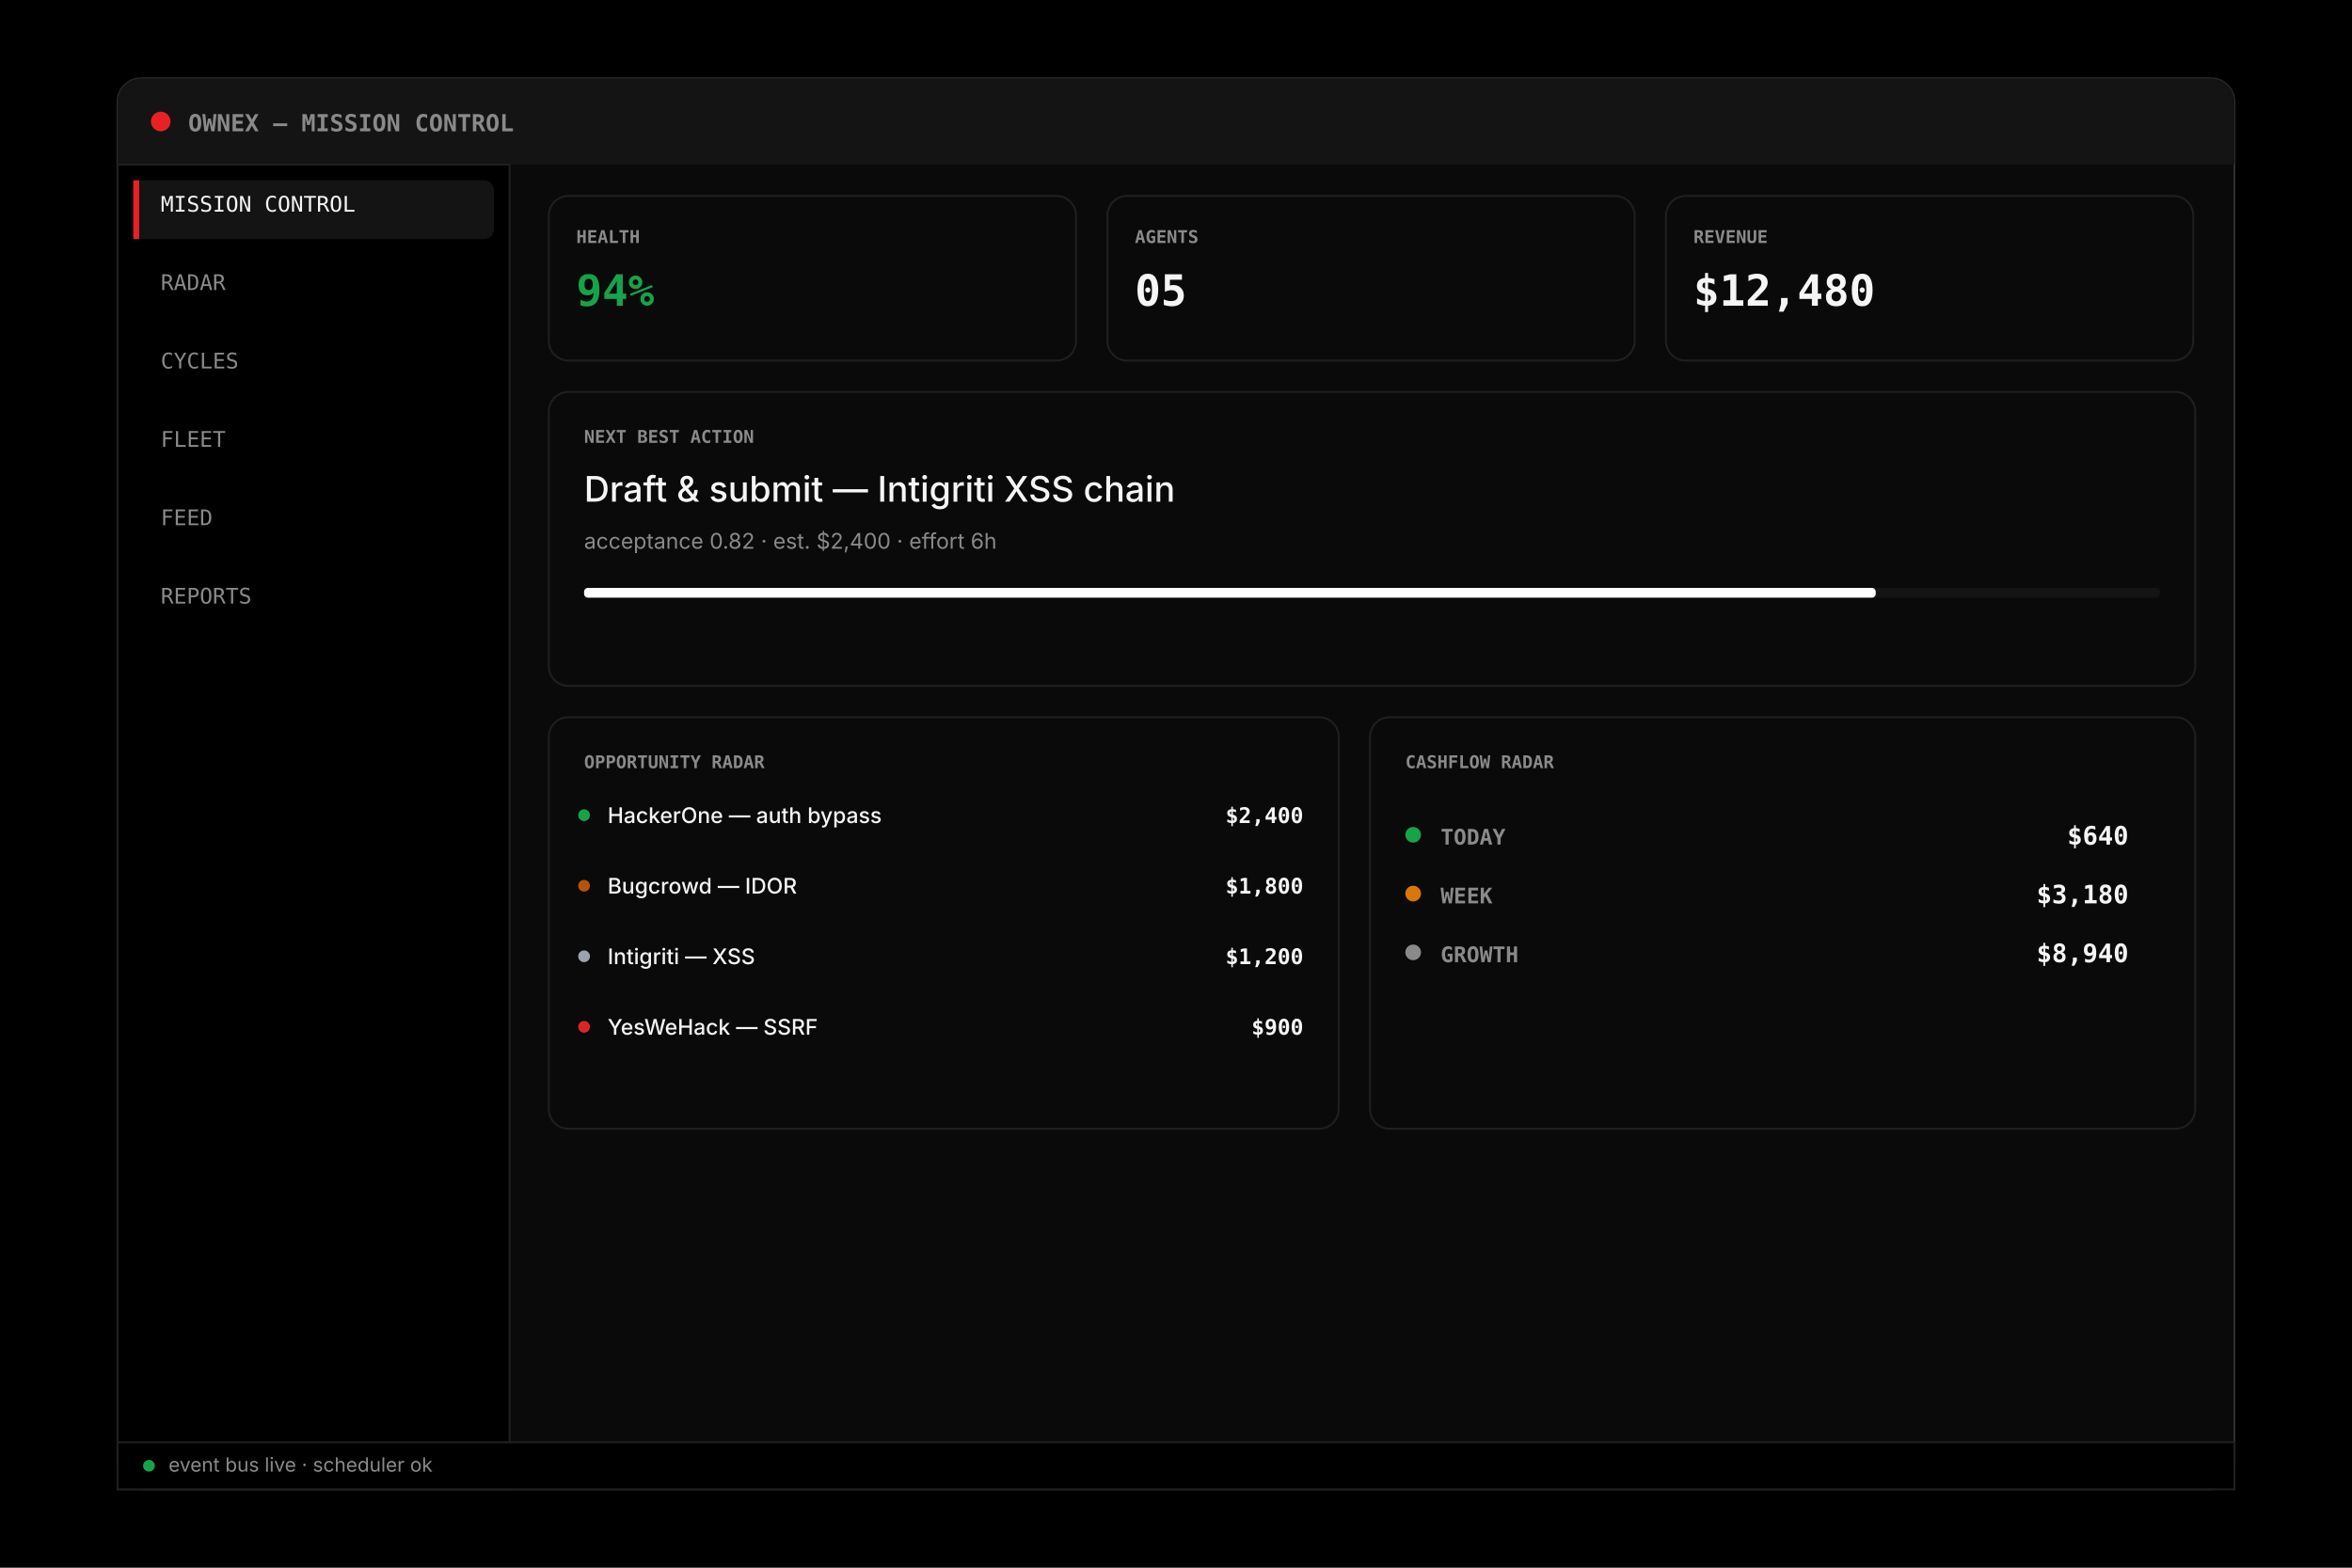
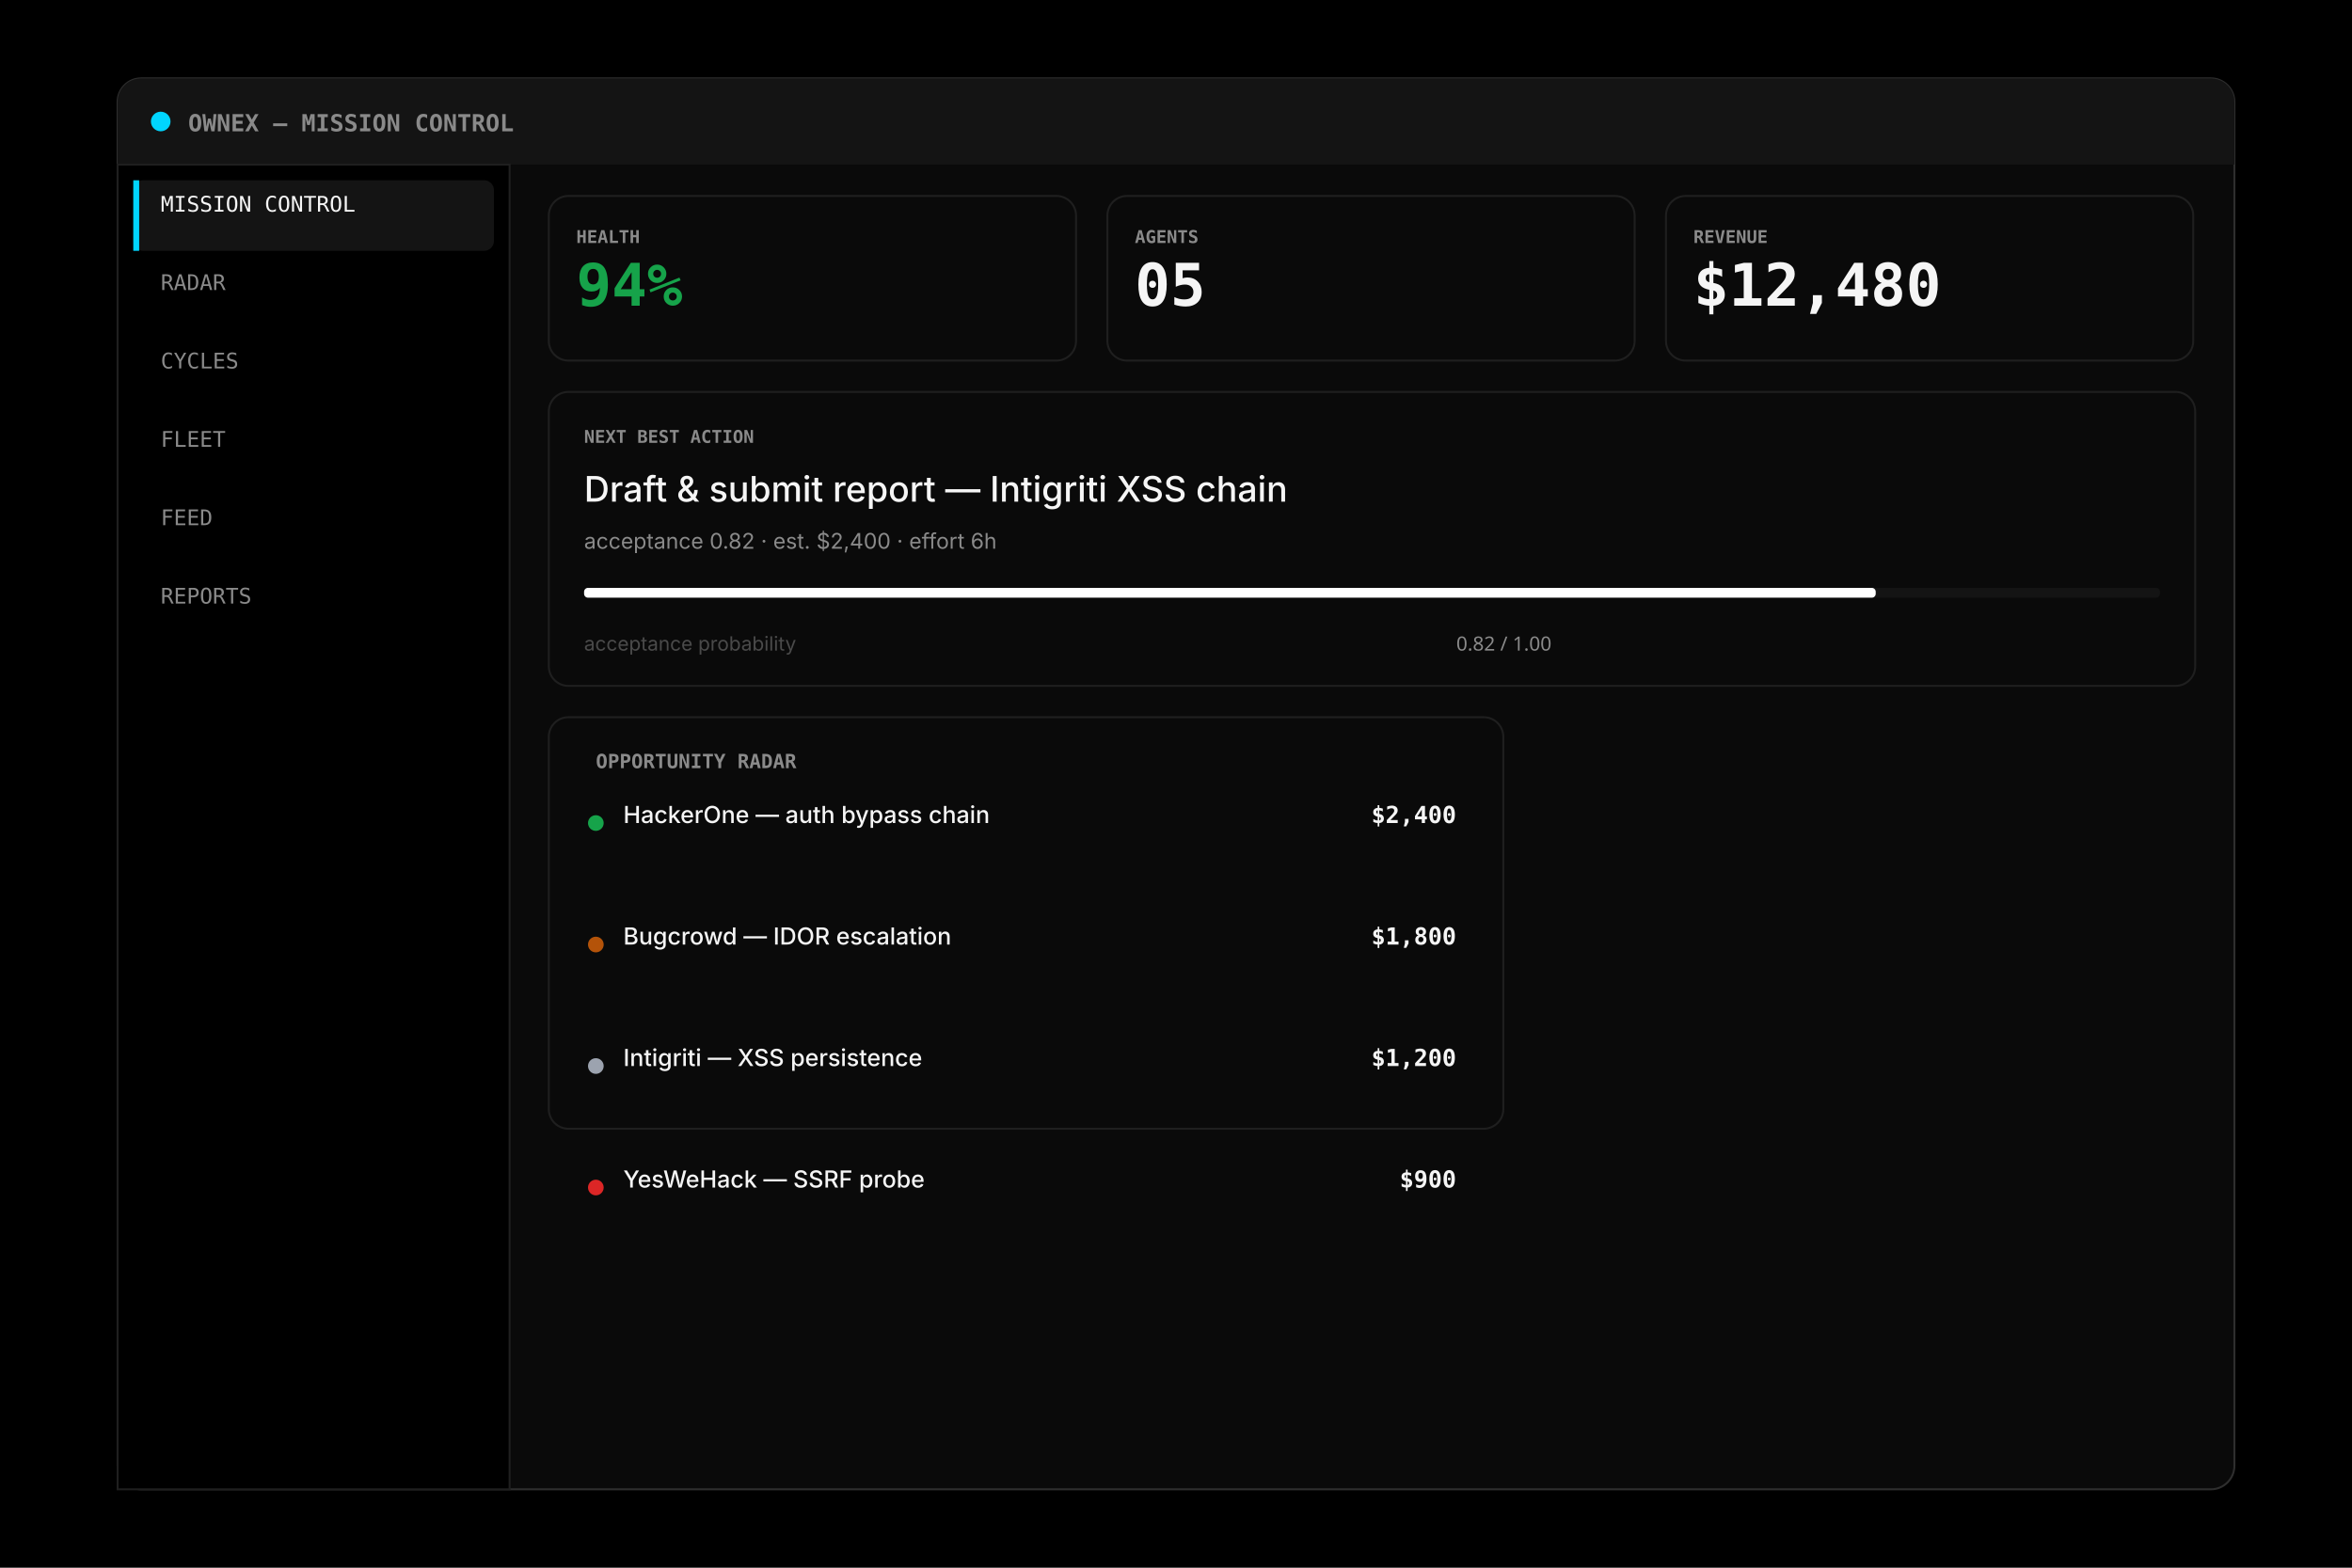
<svg xmlns="http://www.w3.org/2000/svg" width="1200" height="800" viewBox="0 0 1200 800">
  <rect x="0" y="0" width="1200" height="800" rx="0" fill="#000000" />
  <rect x="60" y="40" width="1080" height="720" rx="12" fill="#0a0a0a" stroke="#2e2e2e" stroke-width="1" />
  <rect x="60" y="40" width="1080" height="44" rx="12" fill="#141414" />
  <rect x="60" y="62" width="1080" height="22" rx="0" fill="#141414" />
-   <circle cx="82" cy="62" r="5" fill="#e82127" />
-   <text x="96" y="67" font-family="'JetBrains Mono','Fira Code',ui-monospace,monospace" font-size="12" font-weight="600" fill="#8a8a8a" text-anchor="start" letter-spacing="0">OWNEX — MISSION CONTROL</text>
+   <circle cx="82" cy="62" r="5" fill="#00D5FF" />
+   <text x="96" y="67" font-family="'JetBrains Mono','Fira Code',monospace" font-size="12" font-weight="600" fill="#8a8a8a" text-anchor="start" letter-spacing="0" dominant-baseline="alphabetic">OWNEX — MISSION CONTROL</text>
  <rect x="60" y="84" width="200" height="676" rx="0" fill="#000000" stroke="#1f1f1f" stroke-width="1" />
-   <rect x="68" y="92" width="184" height="30" rx="5" fill="#141414" />
-   <rect x="68" y="92" width="3" height="30" rx="0" fill="#e82127" />
-   <text x="82" y="108" font-family="'JetBrains Mono','Fira Code',ui-monospace,monospace" font-size="11" font-weight="500" fill="#f5f5f5" text-anchor="start" letter-spacing="0">MISSION CONTROL</text>
-   <text x="82" y="148" font-family="'JetBrains Mono','Fira Code',ui-monospace,monospace" font-size="11" font-weight="500" fill="#8a8a8a" text-anchor="start" letter-spacing="0">RADAR</text>
-   <text x="82" y="188" font-family="'JetBrains Mono','Fira Code',ui-monospace,monospace" font-size="11" font-weight="500" fill="#8a8a8a" text-anchor="start" letter-spacing="0">CYCLES</text>
-   <text x="82" y="228" font-family="'JetBrains Mono','Fira Code',ui-monospace,monospace" font-size="11" font-weight="500" fill="#8a8a8a" text-anchor="start" letter-spacing="0">FLEET</text>
-   <text x="82" y="268" font-family="'JetBrains Mono','Fira Code',ui-monospace,monospace" font-size="11" font-weight="500" fill="#8a8a8a" text-anchor="start" letter-spacing="0">FEED</text>
-   <text x="82" y="308" font-family="'JetBrains Mono','Fira Code',ui-monospace,monospace" font-size="11" font-weight="500" fill="#8a8a8a" text-anchor="start" letter-spacing="0">REPORTS</text>
+   <rect x="68" y="92" width="184" height="36" rx="5" fill="#141414" />
+   <rect x="68" y="92" width="3" height="36" rx="0" fill="#00D5FF" />
+   <text x="82" y="108" font-family="'JetBrains Mono','Fira Code',monospace" font-size="11" font-weight="500" fill="#f5f5f5" text-anchor="start" letter-spacing="0" dominant-baseline="alphabetic">MISSION CONTROL</text>
+   <text x="82" y="148" font-family="'JetBrains Mono','Fira Code',monospace" font-size="11" font-weight="500" fill="#8a8a8a" text-anchor="start" letter-spacing="0" dominant-baseline="alphabetic">RADAR</text>
+   <text x="82" y="188" font-family="'JetBrains Mono','Fira Code',monospace" font-size="11" font-weight="500" fill="#8a8a8a" text-anchor="start" letter-spacing="0" dominant-baseline="alphabetic">CYCLES</text>
+   <text x="82" y="228" font-family="'JetBrains Mono','Fira Code',monospace" font-size="11" font-weight="500" fill="#8a8a8a" text-anchor="start" letter-spacing="0" dominant-baseline="alphabetic">FLEET</text>
+   <text x="82" y="268" font-family="'JetBrains Mono','Fira Code',monospace" font-size="11" font-weight="500" fill="#8a8a8a" text-anchor="start" letter-spacing="0" dominant-baseline="alphabetic">FEED</text>
+   <text x="82" y="308" font-family="'JetBrains Mono','Fira Code',monospace" font-size="11" font-weight="500" fill="#8a8a8a" text-anchor="start" letter-spacing="0" dominant-baseline="alphabetic">REPORTS</text>
  <rect x="280" y="100" width="269" height="84" rx="10" fill="#0a0a0a" stroke="#1f1f1f" stroke-width="1" />
-   <text x="294" y="124" font-family="'JetBrains Mono','Fira Code',ui-monospace,monospace" font-size="9" font-weight="600" fill="#8a8a8a" text-anchor="start" letter-spacing="0">HEALTH</text>
-   <text x="294" y="156" font-family="'JetBrains Mono','Fira Code',ui-monospace,monospace" font-size="22" font-weight="700" fill="#16a34a" text-anchor="start" letter-spacing="0">94%</text>
+   <text x="294" y="124" font-family="'JetBrains Mono','Fira Code',monospace" font-size="9" font-weight="600" fill="#8a8a8a" text-anchor="start" letter-spacing="0" dominant-baseline="alphabetic">HEALTH</text>
+   <text x="294" y="156" font-family="'JetBrains Mono','Fira Code',monospace" font-size="30" font-weight="700" fill="#16a34a" text-anchor="start" letter-spacing="0" dominant-baseline="alphabetic">94%</text>
  <rect x="565" y="100" width="269" height="84" rx="10" fill="#0a0a0a" stroke="#1f1f1f" stroke-width="1" />
-   <text x="579" y="124" font-family="'JetBrains Mono','Fira Code',ui-monospace,monospace" font-size="9" font-weight="600" fill="#8a8a8a" text-anchor="start" letter-spacing="0">AGENTS</text>
-   <text x="579" y="156" font-family="'JetBrains Mono','Fira Code',ui-monospace,monospace" font-size="22" font-weight="700" fill="#f5f5f5" text-anchor="start" letter-spacing="0">05</text>
+   <text x="579" y="124" font-family="'JetBrains Mono','Fira Code',monospace" font-size="9" font-weight="600" fill="#8a8a8a" text-anchor="start" letter-spacing="0" dominant-baseline="alphabetic">AGENTS</text>
+   <text x="579" y="156" font-family="'JetBrains Mono','Fira Code',monospace" font-size="30" font-weight="700" fill="#f5f5f5" text-anchor="start" letter-spacing="0" dominant-baseline="alphabetic">05</text>
  <rect x="850" y="100" width="269" height="84" rx="10" fill="#0a0a0a" stroke="#1f1f1f" stroke-width="1" />
-   <text x="864" y="124" font-family="'JetBrains Mono','Fira Code',ui-monospace,monospace" font-size="9" font-weight="600" fill="#8a8a8a" text-anchor="start" letter-spacing="0">REVENUE</text>
-   <text x="864" y="156" font-family="'JetBrains Mono','Fira Code',ui-monospace,monospace" font-size="22" font-weight="700" fill="#f5f5f5" text-anchor="start" letter-spacing="0">$12,480</text>
+   <text x="864" y="124" font-family="'JetBrains Mono','Fira Code',monospace" font-size="9" font-weight="600" fill="#8a8a8a" text-anchor="start" letter-spacing="0" dominant-baseline="alphabetic">REVENUE</text>
+   <text x="864" y="156" font-family="'JetBrains Mono','Fira Code',monospace" font-size="30" font-weight="700" fill="#f5f5f5" text-anchor="start" letter-spacing="0" dominant-baseline="alphabetic">$12,480</text>
  <rect x="280" y="200" width="840" height="150" rx="10" fill="#0a0a0a" stroke="#1f1f1f" stroke-width="1" />
-   <text x="298" y="226" font-family="'JetBrains Mono','Fira Code',ui-monospace,monospace" font-size="9" font-weight="600" fill="#8a8a8a" text-anchor="start" letter-spacing="0">NEXT BEST ACTION</text>
-   <text x="298" y="256" font-family="'Inter','DM Sans',system-ui,sans-serif" font-size="18" font-weight="500" fill="#f5f5f5" text-anchor="start" letter-spacing="0">Draft &amp; submit — Intigriti XSS chain</text>
-   <text x="298" y="280" font-family="'Inter','DM Sans',system-ui,sans-serif" font-size="11" font-weight="'JetBrains Mono','Fira Code',ui-monospace,monospace" fill="#8a8a8a" text-anchor="start" letter-spacing="0">acceptance 0.82 · est. $2,400 · effort 6h</text>
+   <text x="298" y="226" font-family="'JetBrains Mono','Fira Code',monospace" font-size="9" font-weight="600" fill="#8a8a8a" text-anchor="start" letter-spacing="0" dominant-baseline="alphabetic">NEXT BEST ACTION</text>
+   <text x="298" y="256" font-family="'Inter','DM Sans',system-ui,sans-serif" font-size="18" font-weight="500" fill="#f5f5f5" text-anchor="start" letter-spacing="0" dominant-baseline="alphabetic">Draft &amp; submit report — Intigriti XSS chain</text>
+   <text x="298" y="280" font-family="'Inter','DM Sans',system-ui,sans-serif" font-size="11" font-weight="'JetBrains Mono','Fira Code',monospace" fill="#8a8a8a" text-anchor="start" letter-spacing="0" dominant-baseline="alphabetic">acceptance 0.82 · est. $2,400 · effort 6h</text>
  <rect x="298" y="300" width="804" height="5" rx="2" fill="#141414" />
  <rect x="298" y="300" width="659" height="5" rx="2" fill="#ffffff" />
-   <rect x="280" y="366" width="403" height="210" rx="10" fill="#0a0a0a" stroke="#1f1f1f" stroke-width="1" />
-   <text x="298" y="392" font-family="'JetBrains Mono','Fira Code',ui-monospace,monospace" font-size="9" font-weight="600" fill="#8a8a8a" text-anchor="start" letter-spacing="0">OPPORTUNITY RADAR</text>
-   <circle cx="298" cy="416" r="3" fill="#16a34a" />
-   <text x="310" y="420" font-family="'Inter','DM Sans',system-ui,sans-serif" font-size="11" font-weight="500" fill="#f5f5f5" text-anchor="start" letter-spacing="0">HackerOne — auth bypass</text>
-   <text x="665" y="420" font-family="'JetBrains Mono','Fira Code',ui-monospace,monospace" font-size="11" font-weight="600" fill="#f5f5f5" text-anchor="end" letter-spacing="0">$2,400</text>
-   <circle cx="298" cy="452" r="3" fill="#b45309" />
-   <text x="310" y="456" font-family="'Inter','DM Sans',system-ui,sans-serif" font-size="11" font-weight="500" fill="#f5f5f5" text-anchor="start" letter-spacing="0">Bugcrowd — IDOR</text>
-   <text x="665" y="456" font-family="'JetBrains Mono','Fira Code',ui-monospace,monospace" font-size="11" font-weight="600" fill="#f5f5f5" text-anchor="end" letter-spacing="0">$1,800</text>
-   <circle cx="298" cy="488" r="3" fill="#9CA3AF" />
-   <text x="310" y="492" font-family="'Inter','DM Sans',system-ui,sans-serif" font-size="11" font-weight="500" fill="#f5f5f5" text-anchor="start" letter-spacing="0">Intigriti — XSS</text>
-   <text x="665" y="492" font-family="'JetBrains Mono','Fira Code',ui-monospace,monospace" font-size="11" font-weight="600" fill="#f5f5f5" text-anchor="end" letter-spacing="0">$1,200</text>
-   <circle cx="298" cy="524" r="3" fill="#dc2626" />
-   <text x="310" y="528" font-family="'Inter','DM Sans',system-ui,sans-serif" font-size="11" font-weight="500" fill="#f5f5f5" text-anchor="start" letter-spacing="0">YesWeHack — SSRF</text>
-   <text x="665" y="528" font-family="'JetBrains Mono','Fira Code',ui-monospace,monospace" font-size="11" font-weight="600" fill="#f5f5f5" text-anchor="end" letter-spacing="0">$900</text>
-   <rect x="699" y="366" width="421" height="210" rx="10" fill="#0a0a0a" stroke="#1f1f1f" stroke-width="1" />
-   <text x="717" y="392" font-family="'JetBrains Mono','Fira Code',ui-monospace,monospace" font-size="9" font-weight="600" fill="#8a8a8a" text-anchor="start" letter-spacing="0">CASHFLOW RADAR</text>
-   <circle cx="721" cy="426" r="4" fill="#16a34a" />
-   <text x="735" y="431" font-family="'JetBrains Mono','Fira Code',ui-monospace,monospace" font-size="11" font-weight="600" fill="#8a8a8a" text-anchor="start" letter-spacing="0">TODAY</text>
-   <text x="1086" y="431" font-family="'JetBrains Mono','Fira Code',ui-monospace,monospace" font-size="13" font-weight="700" fill="#f5f5f5" text-anchor="end" letter-spacing="0">$640</text>
-   <circle cx="721" cy="456" r="4" fill="#d97706" />
-   <text x="735" y="461" font-family="'JetBrains Mono','Fira Code',ui-monospace,monospace" font-size="11" font-weight="600" fill="#8a8a8a" text-anchor="start" letter-spacing="0">WEEK</text>
-   <text x="1086" y="461" font-family="'JetBrains Mono','Fira Code',ui-monospace,monospace" font-size="13" font-weight="700" fill="#f5f5f5" text-anchor="end" letter-spacing="0">$3,180</text>
-   <circle cx="721" cy="486" r="4" fill="#8a8a8a" />
-   <text x="735" y="491" font-family="'JetBrains Mono','Fira Code',ui-monospace,monospace" font-size="11" font-weight="600" fill="#8a8a8a" text-anchor="start" letter-spacing="0">GROWTH</text>
-   <text x="1086" y="491" font-family="'JetBrains Mono','Fira Code',ui-monospace,monospace" font-size="13" font-weight="700" fill="#f5f5f5" text-anchor="end" letter-spacing="0">$8,940</text>
-   <rect x="60" y="736" width="1080" height="24" rx="0" fill="#000000" stroke="#1f1f1f" stroke-width="1" />
-   <circle cx="76" cy="748" r="3" fill="#16a34a" />
-   <text x="86" y="751" font-family="'Inter','DM Sans',system-ui,sans-serif" font-size="10" font-weight="'JetBrains Mono','Fira Code',ui-monospace,monospace" fill="#8a8a8a" text-anchor="start" letter-spacing="0">event bus live · scheduler ok</text>
+   <text x="298" y="332" font-family="'Inter','DM Sans',system-ui,sans-serif" font-size="10" font-weight="'JetBrains Mono','Fira Code',monospace" fill="#4a4a4a" text-anchor="start" letter-spacing="0" dominant-baseline="alphabetic">acceptance probability</text>
+   <text x="743" y="332" font-family="end" font-size="10" font-weight="'JetBrains Mono','Fira Code',monospace" fill="#8a8a8a" text-anchor="start" letter-spacing="0" dominant-baseline="alphabetic">0.82 / 1.00</text>
+   <rect x="280" y="366" width="487" height="210" rx="10" fill="#0a0a0a" stroke="#1f1f1f" stroke-width="1" />
+   <text x="304" y="392" font-family="'JetBrains Mono','Fira Code',monospace" font-size="10" font-weight="600" fill="#8a8a8a" text-anchor="start" letter-spacing="0" dominant-baseline="alphabetic">OPPORTUNITY RADAR</text>
+   <circle cx="304" cy="420" r="4" fill="#16a34a" />
+   <text x="318" y="420" font-family="'Inter','DM Sans',system-ui,sans-serif" font-size="12" font-weight="500" fill="#f5f5f5" text-anchor="start" letter-spacing="0" dominant-baseline="alphabetic">HackerOne — auth bypass chain</text>
+   <text x="743" y="420" font-family="'JetBrains Mono','Fira Code',monospace" font-size="12" font-weight="600" fill="#f5f5f5" text-anchor="end" letter-spacing="0" dominant-baseline="alphabetic">$2,400</text>
+   <circle cx="304" cy="482" r="4" fill="#b45309" />
+   <text x="318" y="482" font-family="'Inter','DM Sans',system-ui,sans-serif" font-size="12" font-weight="500" fill="#f5f5f5" text-anchor="start" letter-spacing="0" dominant-baseline="alphabetic">Bugcrowd — IDOR escalation</text>
+   <text x="743" y="482" font-family="'JetBrains Mono','Fira Code',monospace" font-size="12" font-weight="600" fill="#f5f5f5" text-anchor="end" letter-spacing="0" dominant-baseline="alphabetic">$1,800</text>
+   <circle cx="304" cy="544" r="4" fill="#9CA3AF" />
+   <text x="318" y="544" font-family="'Inter','DM Sans',system-ui,sans-serif" font-size="12" font-weight="500" fill="#f5f5f5" text-anchor="start" letter-spacing="0" dominant-baseline="alphabetic">Intigriti — XSS persistence</text>
+   <text x="743" y="544" font-family="'JetBrains Mono','Fira Code',monospace" font-size="12" font-weight="600" fill="#f5f5f5" text-anchor="end" letter-spacing="0" dominant-baseline="alphabetic">$1,200</text>
+   <circle cx="304" cy="606" r="4" fill="#dc2626" />
+   <text x="318" y="606" font-family="'Inter','DM Sans',system-ui,sans-serif" font-size="12" font-weight="500" fill="#f5f5f5" text-anchor="start" letter-spacing="0" dominant-baseline="alphabetic">YesWeHack — SSRF probe</text>
+   <text x="743" y="606" font-family="'JetBrains Mono','Fira Code',monospace" font-size="12" font-weight="600" fill="#f5f5f5" text-anchor="end" letter-spacing="0" dominant-baseline="alphabetic">$900</text>
</svg>
